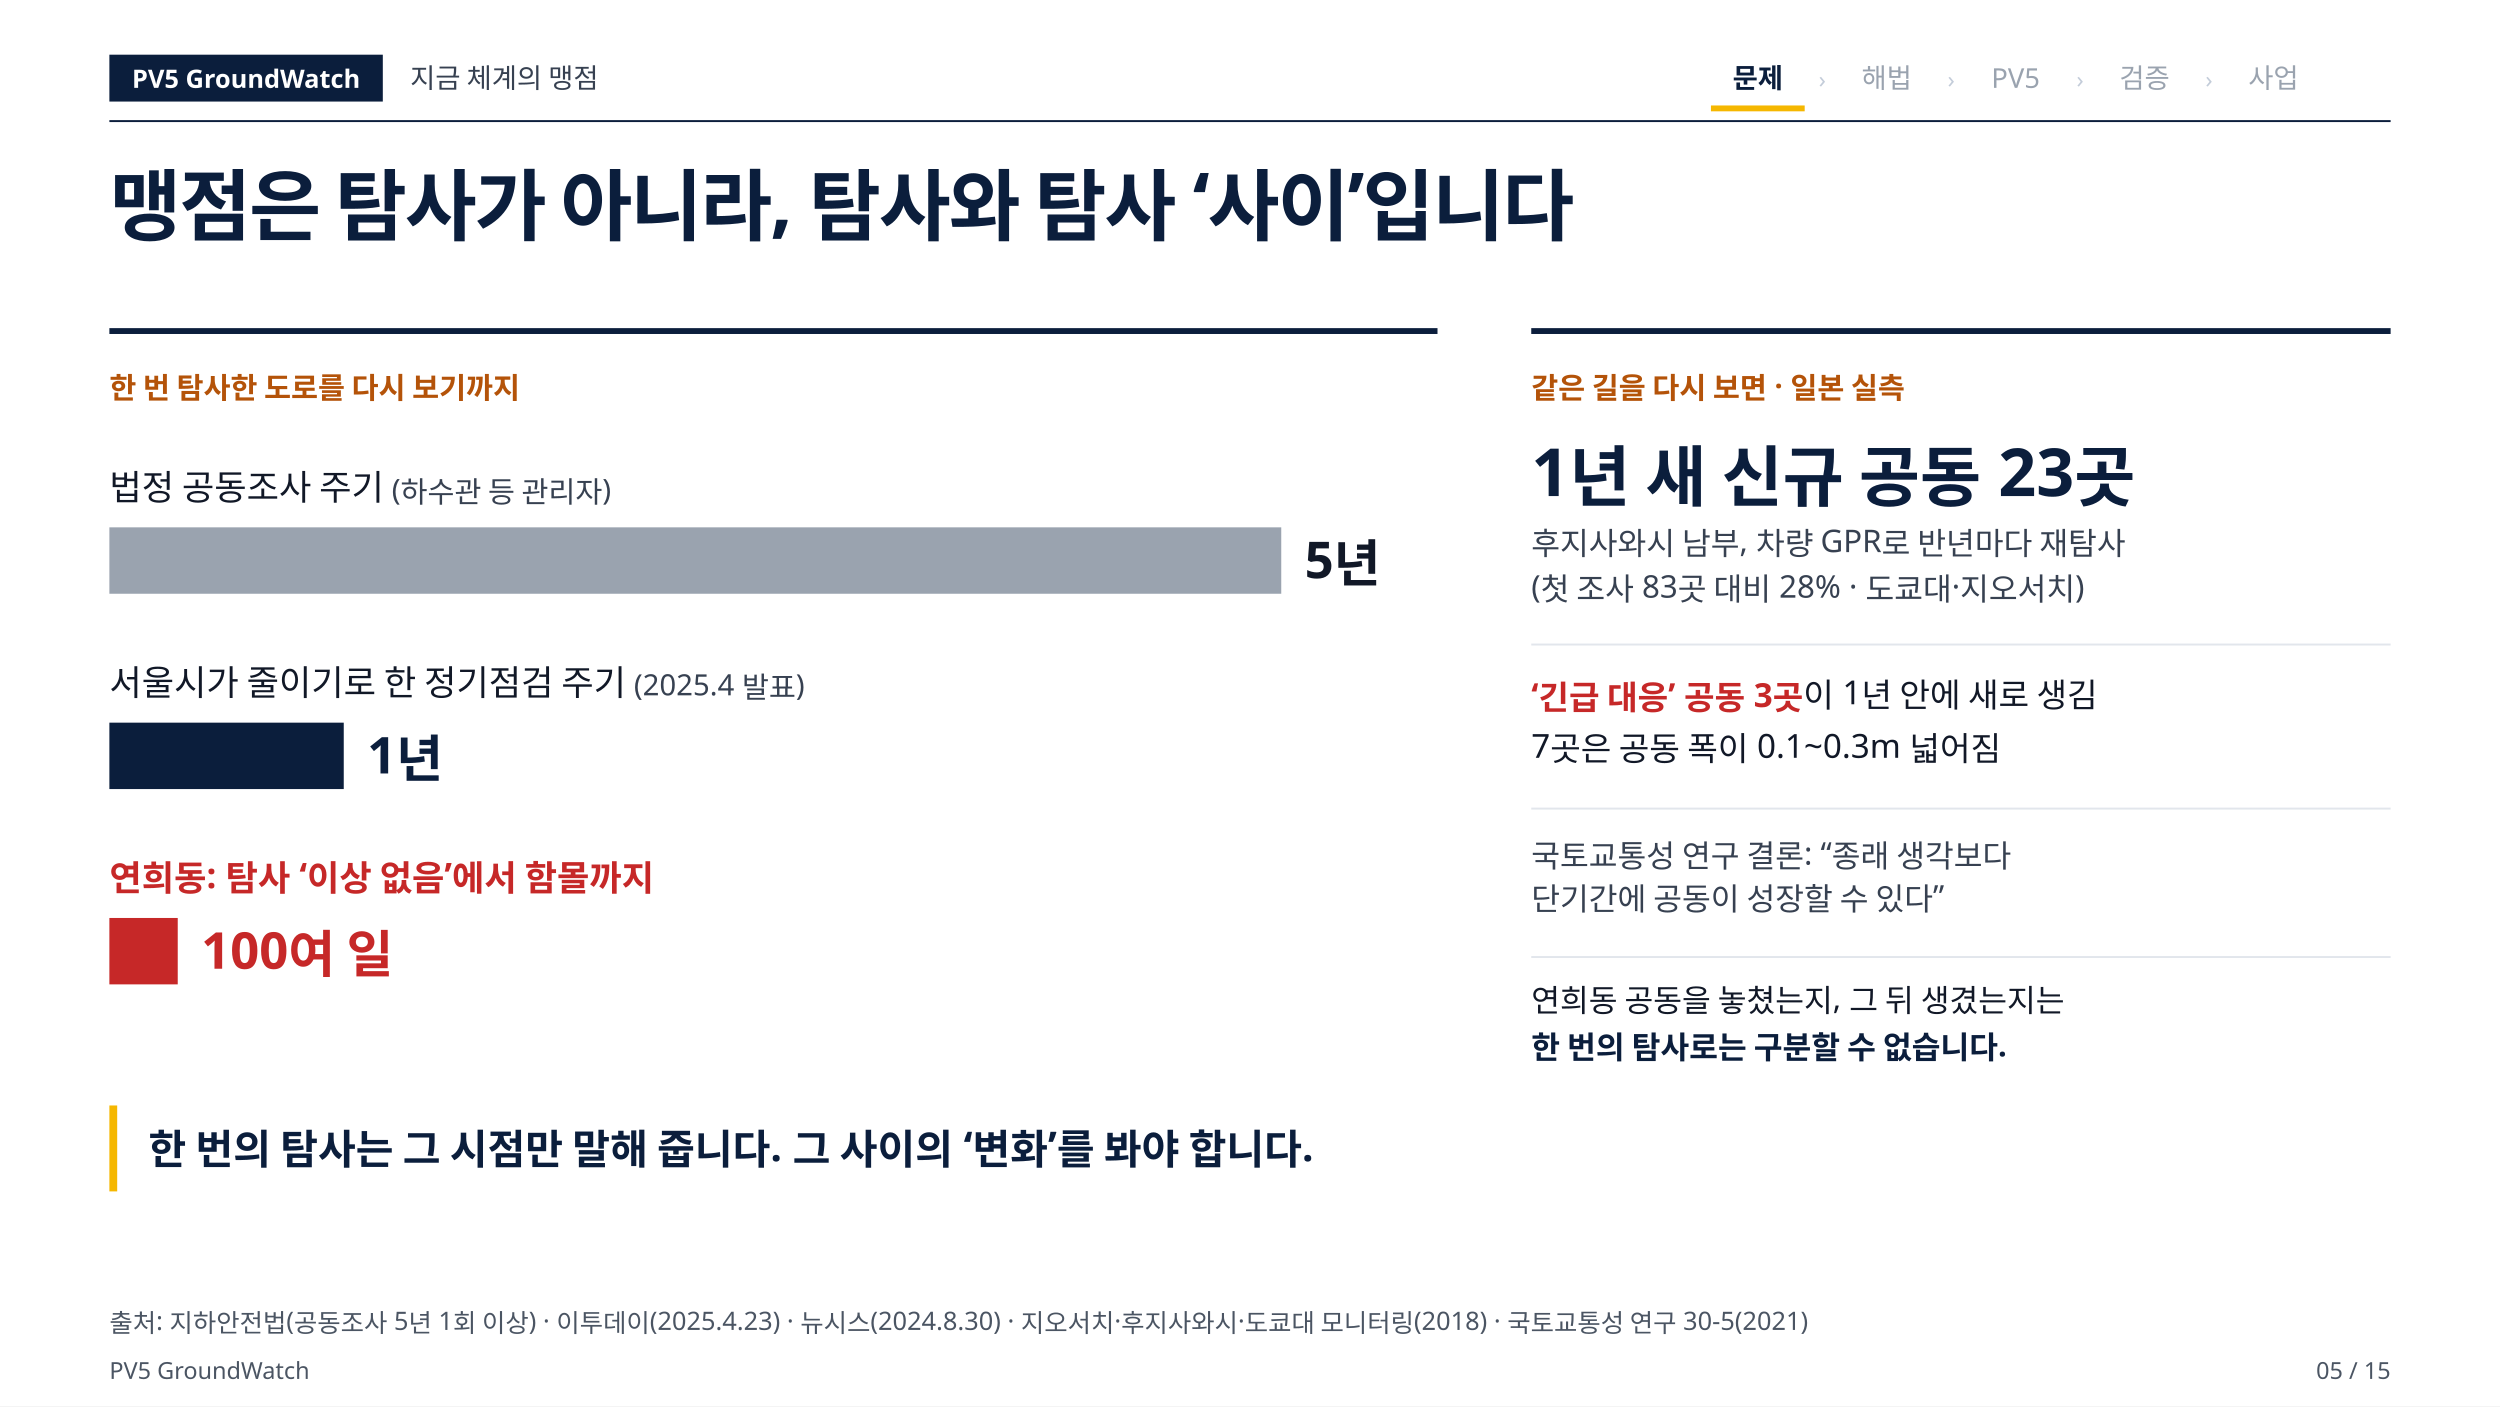
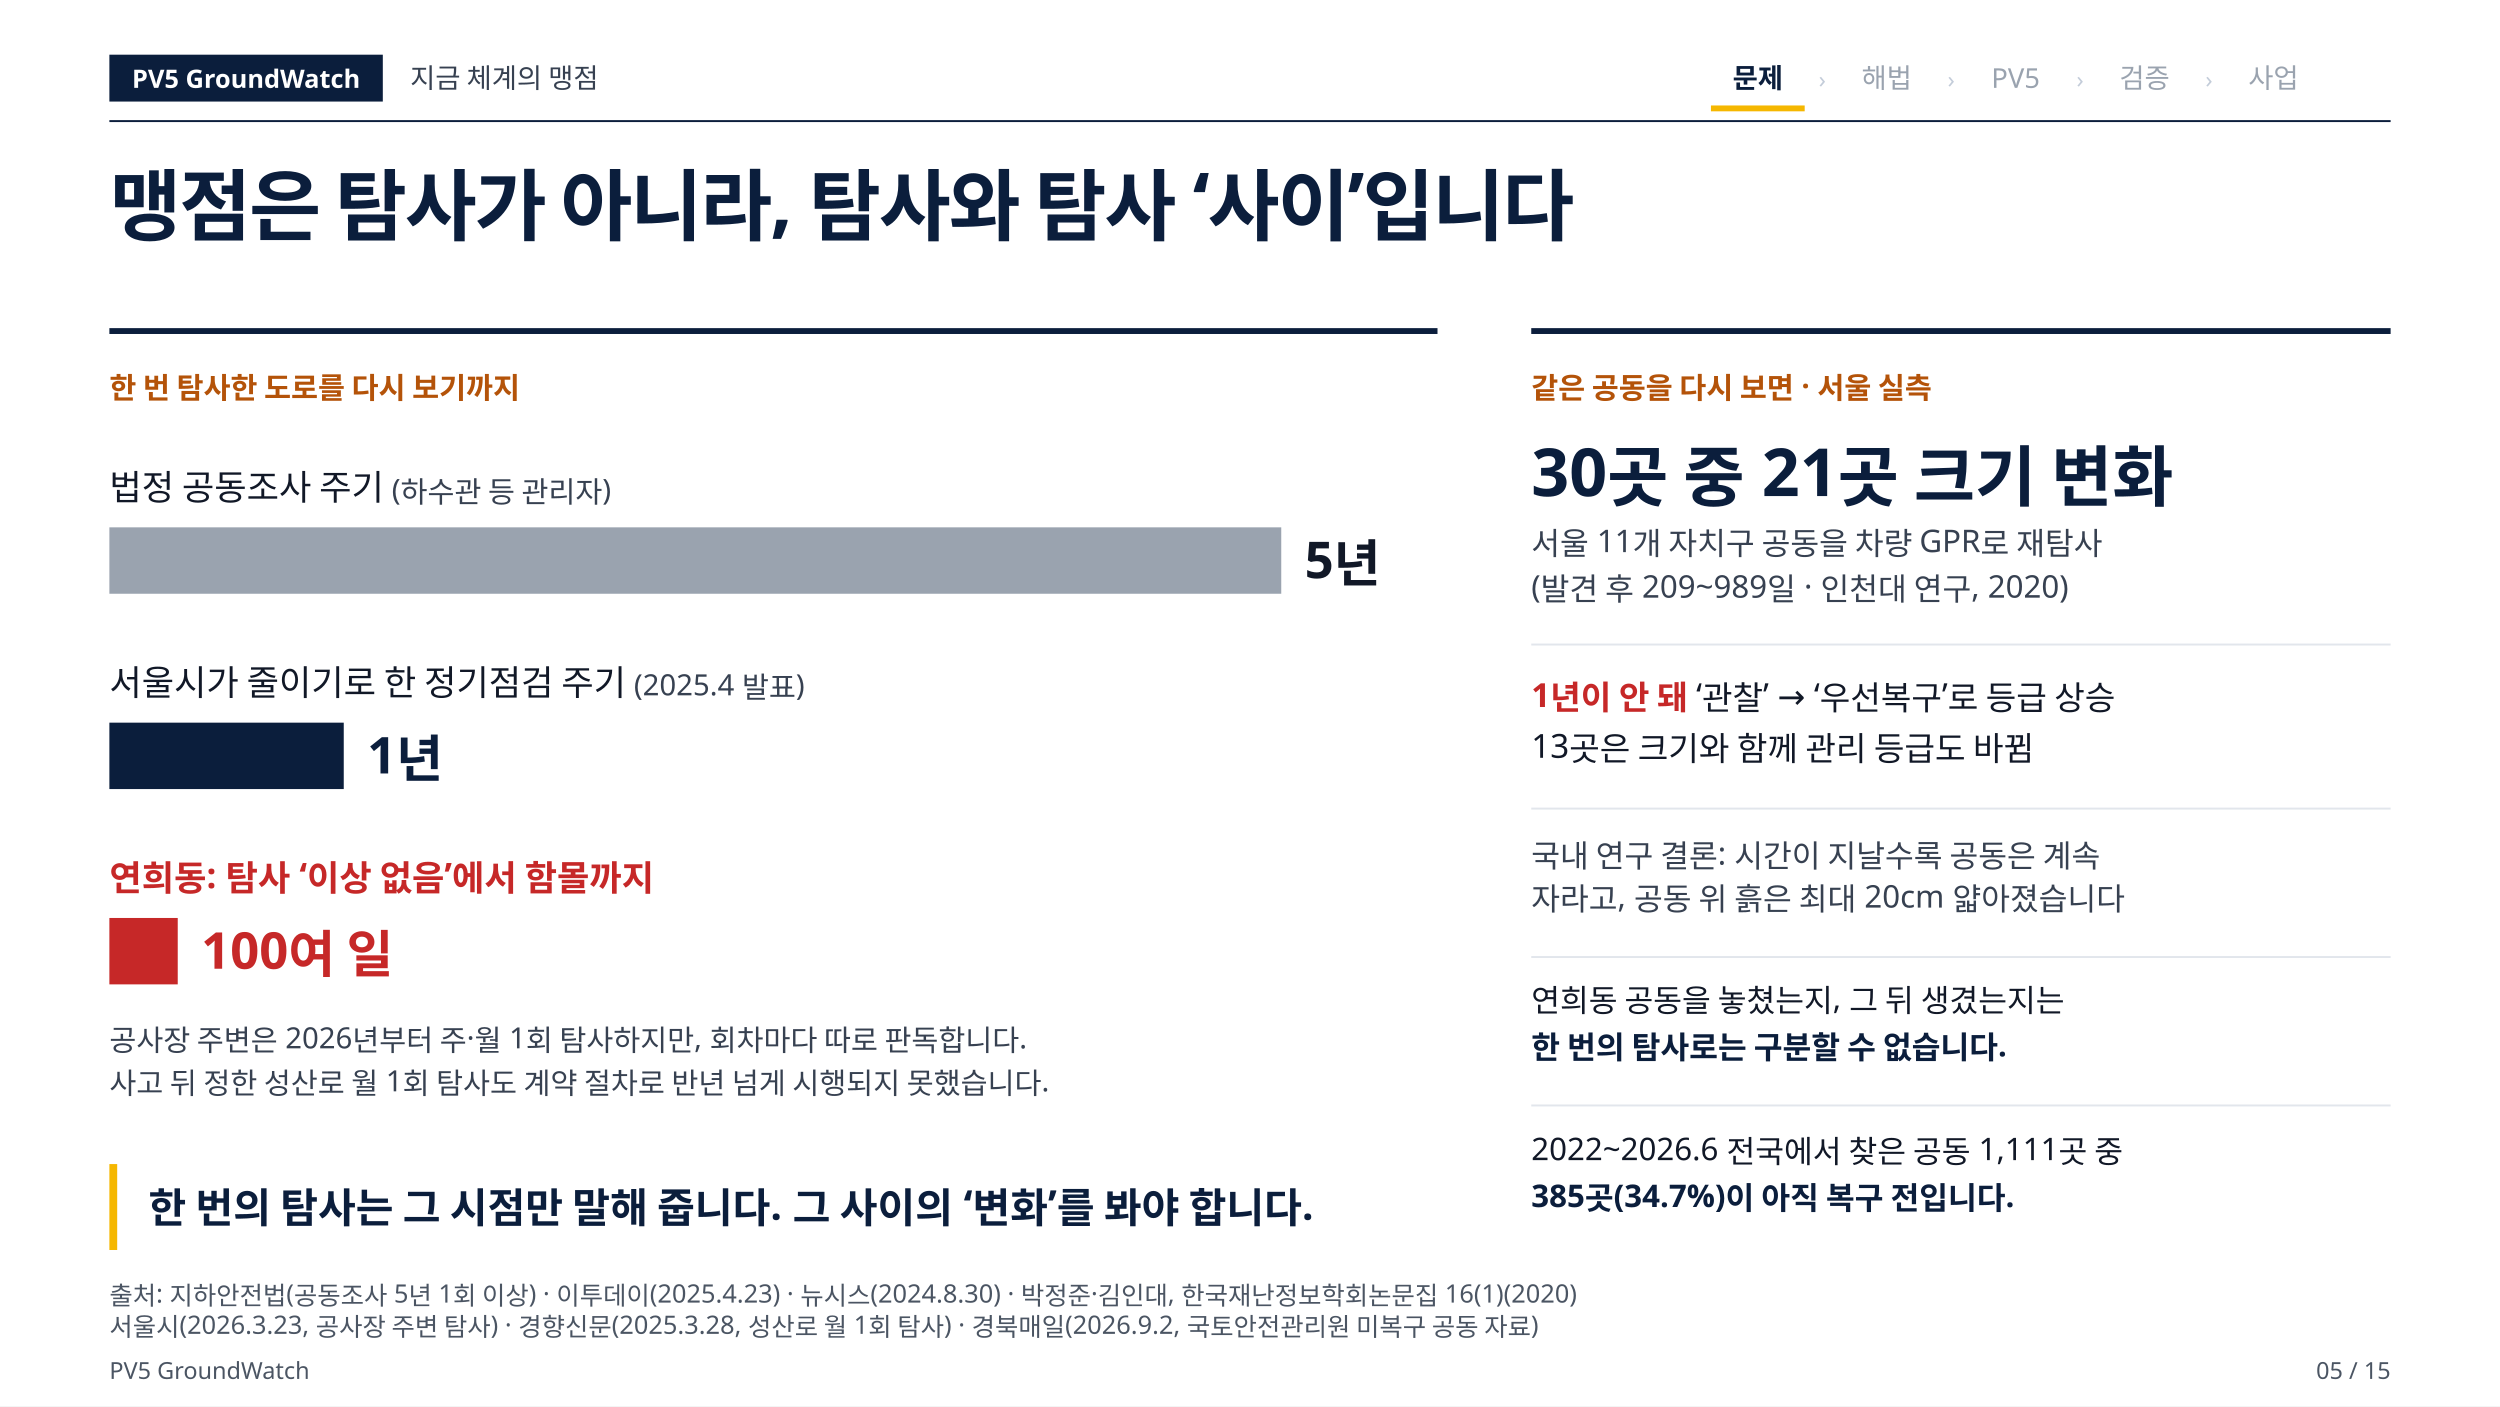
<svg xmlns="http://www.w3.org/2000/svg" viewBox="0 0 1280 720" lang="ko-KR" data-pptx-page-role="content" font-family="Pretendard, 'Malgun Gothic', sans-serif">
  <rect id="bg" x="0" y="0" width="1280" height="720" fill="#FFFFFF" />
  <g id="header" data-pptx-role="header" data-pptx-bounds="56 24 1168 40">
    <rect x="56" y="28" width="140" height="24" fill="#0B1E3C" />
    <text x="126" y="45" font-size="13" font-weight="bold" fill="#FFFFFF" text-anchor="middle">PV5 GroundWatch</text>
    <text x="210" y="45" font-size="14" fill="#374151">지금 체계의 맹점</text>
    <text x="900" y="45" font-size="14" font-weight="bold" fill="#0B1E3C" text-anchor="middle">문제</text>
    <rect x="876" y="54" width="48" height="3" fill="#F5B700" />
    <text x="933" y="45" font-size="12" fill="#C3CCD9" text-anchor="middle">›</text>
    <text x="966" y="45" font-size="14" font-weight="normal" fill="#9AA3AF" text-anchor="middle">해법</text>
    <text x="999" y="45" font-size="12" fill="#C3CCD9" text-anchor="middle">›</text>
    <text x="1032" y="45" font-size="14" font-weight="normal" fill="#9AA3AF" text-anchor="middle">PV5</text>
    <text x="1065" y="45" font-size="12" fill="#C3CCD9" text-anchor="middle">›</text>
    <text x="1098" y="45" font-size="14" font-weight="normal" fill="#9AA3AF" text-anchor="middle">검증</text>
    <text x="1131" y="45" font-size="12" fill="#C3CCD9" text-anchor="middle">›</text>
    <text x="1164" y="45" font-size="14" font-weight="normal" fill="#9AA3AF" text-anchor="middle">사업</text>
    <line x1="56" y1="62" x2="1224" y2="62" stroke="#0B1E3C" stroke-width="1" />
  </g>
  <g id="title" data-pptx-bounds="56 80 1168 56" letter-spacing="-1">
    <text x="56" y="120" font-size="40" font-weight="bold" fill="#0B1E3C">맹점은 탐사가 아니라, 탐사와 탐사 ‘사이’입니다</text>
  </g>
-   <g id="gap-chart" data-pptx-bounds="56 168 680 360">
+   <g id="gap-chart" data-pptx-bounds="56 168 680 400">
    <rect x="56" y="168" width="680" height="3" fill="#0B1E3C" />
    <text x="56" y="204" font-size="15" font-weight="bold" fill="#B45309">한 번 탐사한 도로를 다시 보기까지</text>
    <text x="56" y="256" font-size="18" fill="#111827">법정 공동조사 주기 <tspan font-size="15" fill="#374151">(하수관 등 관리자)</tspan>
    </text>
    <rect x="56" y="270" width="600" height="34" fill="#9AA3AF" />
    <text x="668" y="296" font-size="26" font-weight="bold" fill="#111827">5년</text>
    <text x="56" y="356" font-size="18" fill="#111827">서울시가 줄이기로 한 정기점검 주기 <tspan font-size="15" fill="#374151">(2025.4 발표)</tspan>
    </text>
    <rect x="56" y="370" width="120" height="34" fill="#0B1E3C" />
    <text x="188" y="396" font-size="26" font-weight="bold" fill="#0B1E3C">1년</text>
    <text x="56" y="456" font-size="18" font-weight="bold" fill="#C62828">연희동: 탐사 ‘이상 없음’에서 함몰까지</text>
    <rect x="56" y="470" width="35" height="34" fill="#C62828" />
    <text x="103" y="496" font-size="26" font-weight="bold" fill="#C62828">100여 일</text>
+     <text x="56" y="538" font-size="15" fill="#374151">공사장 주변은 2026년부터 주·월 1회 탐사하지만, 회차마다 따로 판독합니다.</text>
+     <text x="56" y="560" font-size="15" fill="#374151">사고 뒤 정한 성산로 월 1회 탐사도 계약 절차로 반년 넘게 시행되지 못했습니다.</text>
  </g>
-   <g id="evidence" data-pptx-bounds="784 168 440 384">
+   <g id="evidence" data-pptx-bounds="784 168 440 460">
    <rect x="784" y="168" width="440" height="3" fill="#0B1E3C" />
-     <text x="784" y="204" font-size="15" font-weight="bold" fill="#B45309">같은 길을 다시 보면 · 일본 실측</text>
-     <text x="784" y="254" font-size="34" font-weight="bold" fill="#0B1E3C">1년 새 신규 공동 23곳</text>
-     <text x="784" y="284" font-size="16" fill="#374151">후지사와시 남부, 차량 GPR로 반년마다 재탐사</text>
-     <text x="784" y="306" font-size="16" fill="#374151">(첫 조사 83곳 대비 28% · 도쿄대·지오서치)</text>
+     <text x="784" y="204" font-size="15" font-weight="bold" fill="#B45309">같은 공동을 다시 보면 · 서울 실측</text>
+     <text x="784" y="254" font-size="34" font-weight="bold" fill="#0B1E3C">30곳 중 21곳 크기 변화</text>
+     <text x="784" y="284" font-size="16" fill="#374151">서울 11개 자치구 공동을 차량 GPR로 재탐사</text>
+     <text x="784" y="306" font-size="16" fill="#374151">(발견 후 209~989일 · 인천대 연구, 2020)</text>
    <line x1="784" y1="330" x2="1224" y2="330" stroke="#E2E6EC" stroke-width="1" />
    <text x="784" y="362" font-size="17" fill="#111827">
-       <tspan font-weight="bold" fill="#C62828">‘긴급 대응’ 공동 3곳</tspan>이 1년 안에 새로 생김</text>
-     <text x="784" y="388" font-size="17" fill="#111827">7곳은 공동 폭이 0.1~0.3m 넓어짐</text>
+       <tspan font-weight="bold" fill="#C62828">1년이 안 돼</tspan> ‘관찰’ → ‘우선복구’로 등급 상승</text>
+     <text x="784" y="388" font-size="17" fill="#111827">13곳은 크기와 함께 관리 등급도 바뀜</text>
    <line x1="784" y1="414" x2="1224" y2="414" stroke="#E2E6EC" stroke-width="1" />
-     <text x="784" y="444" font-size="16" fill="#374151">국토교통성 연구 결론: “종래 생각보다</text>
-     <text x="784" y="466" font-size="16" fill="#374151">단기간에 공동이 성장할 수 있다”</text>
+     <text x="784" y="444" font-size="16" fill="#374151">국내 연구 결론: 시간이 지날수록 공동은 계속</text>
+     <text x="784" y="466" font-size="16" fill="#374151">자라고, 공동 위 흙은 최대 20cm 얇아졌습니다</text>
    <line x1="784" y1="490" x2="1224" y2="490" stroke="#E2E6EC" stroke-width="1" />
    <text x="784" y="518" font-size="16" fill="#111827">연희동 공동을 놓쳤는지, 그 뒤 생겼는지는</text>
    <text x="784" y="542" font-size="16" font-weight="bold" fill="#0B1E3C">한 번의 탐사로는 구분할 수 없습니다.</text>
+     <line x1="784" y1="566" x2="1224" y2="566" stroke="#E2E6EC" stroke-width="1" />
+     <text x="784" y="594" font-size="16" fill="#111827">2022~2026.6 전국에서 찾은 공동 1,111곳 중</text>
+     <text x="784" y="618" font-size="16" font-weight="bold" fill="#0B1E3C">385곳(34.7%)이 아직 복구 전입니다.</text>
  </g>
-   <g id="conclusion" data-pptx-bounds="56 566 1168 44">
-     <rect x="56" y="566" width="4" height="44" fill="#F5B700" />
-     <text x="76" y="596" font-size="21" font-weight="bold" fill="#0B1E3C">한 번의 탐사는 그 시점만 말해 줍니다. 그 사이의 ‘변화’를 봐야 합니다.</text>
+   <g id="conclusion" data-pptx-bounds="56 596 1168 44">
+     <rect x="56" y="596" width="4" height="44" fill="#F5B700" />
+     <text x="76" y="626" font-size="21" font-weight="bold" fill="#0B1E3C">한 번의 탐사는 그 시점만 말해 줍니다. 그 사이의 ‘변화’를 봐야 합니다.</text>
  </g>
-   <g id="source" data-pptx-bounds="56 668 1168 20">
-     <text x="56" y="682" font-size="13" fill="#4B5563">출처: 지하안전법(공동조사 5년 1회 이상) · 이투데이(2025.4.23) · 뉴시스(2024.8.30) · 지오서치·후지사와시·도쿄대 모니터링(2018) · 국토교통성 연구 30-5(2021)</text>
+   <g id="source" data-pptx-bounds="56 656 1168 34">
+     <text x="56" y="668" font-size="13" fill="#4B5563">출처: 지하안전법(공동조사 5년 1회 이상) · 이투데이(2025.4.23) · 뉴시스(2024.8.30) · 박정준·김인대, 한국재난정보학회논문집 16(1)(2020)<tspan x="56" dy="16">서울시(2026.3.23, 공사장 주변 탐사) · 경향신문(2025.3.28, 성산로 월 1회 탐사) · 경북매일(2026.9.2, 국토안전관리원 미복구 공동 자료)</tspan>
+     </text>
  </g>
  <g id="footer" data-pptx-role="footer" data-pptx-bounds="56 692 1168 22" fill="#4B5563" font-size="12">
    <text x="56" y="706">PV5 GroundWatch</text>
    <text x="1224" y="706" text-anchor="end">05 / 15</text>
  </g>
</svg>
